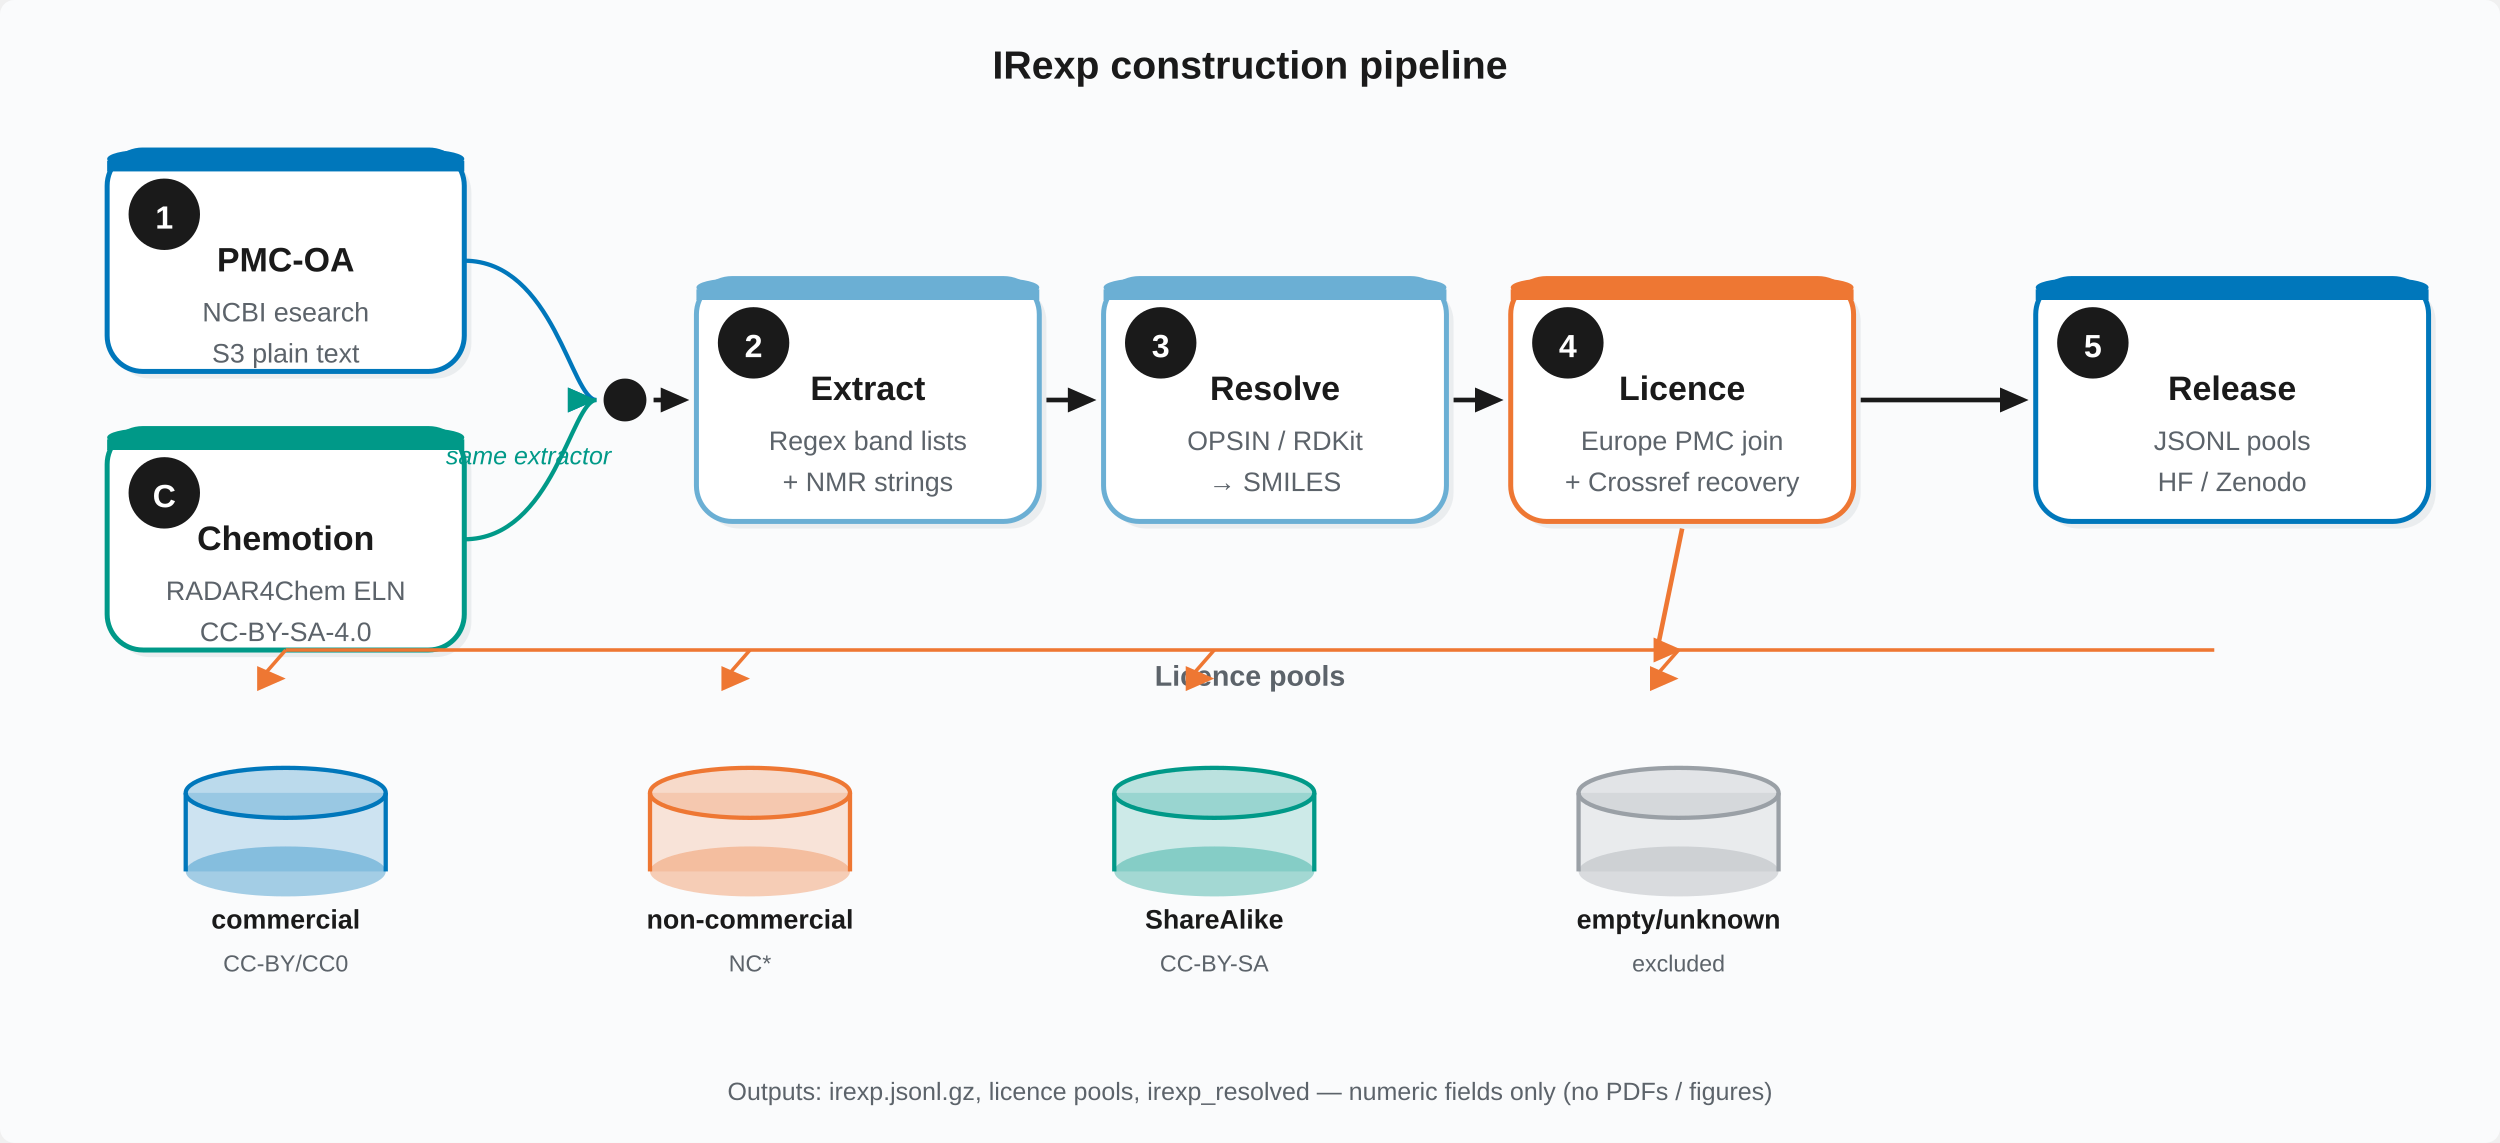
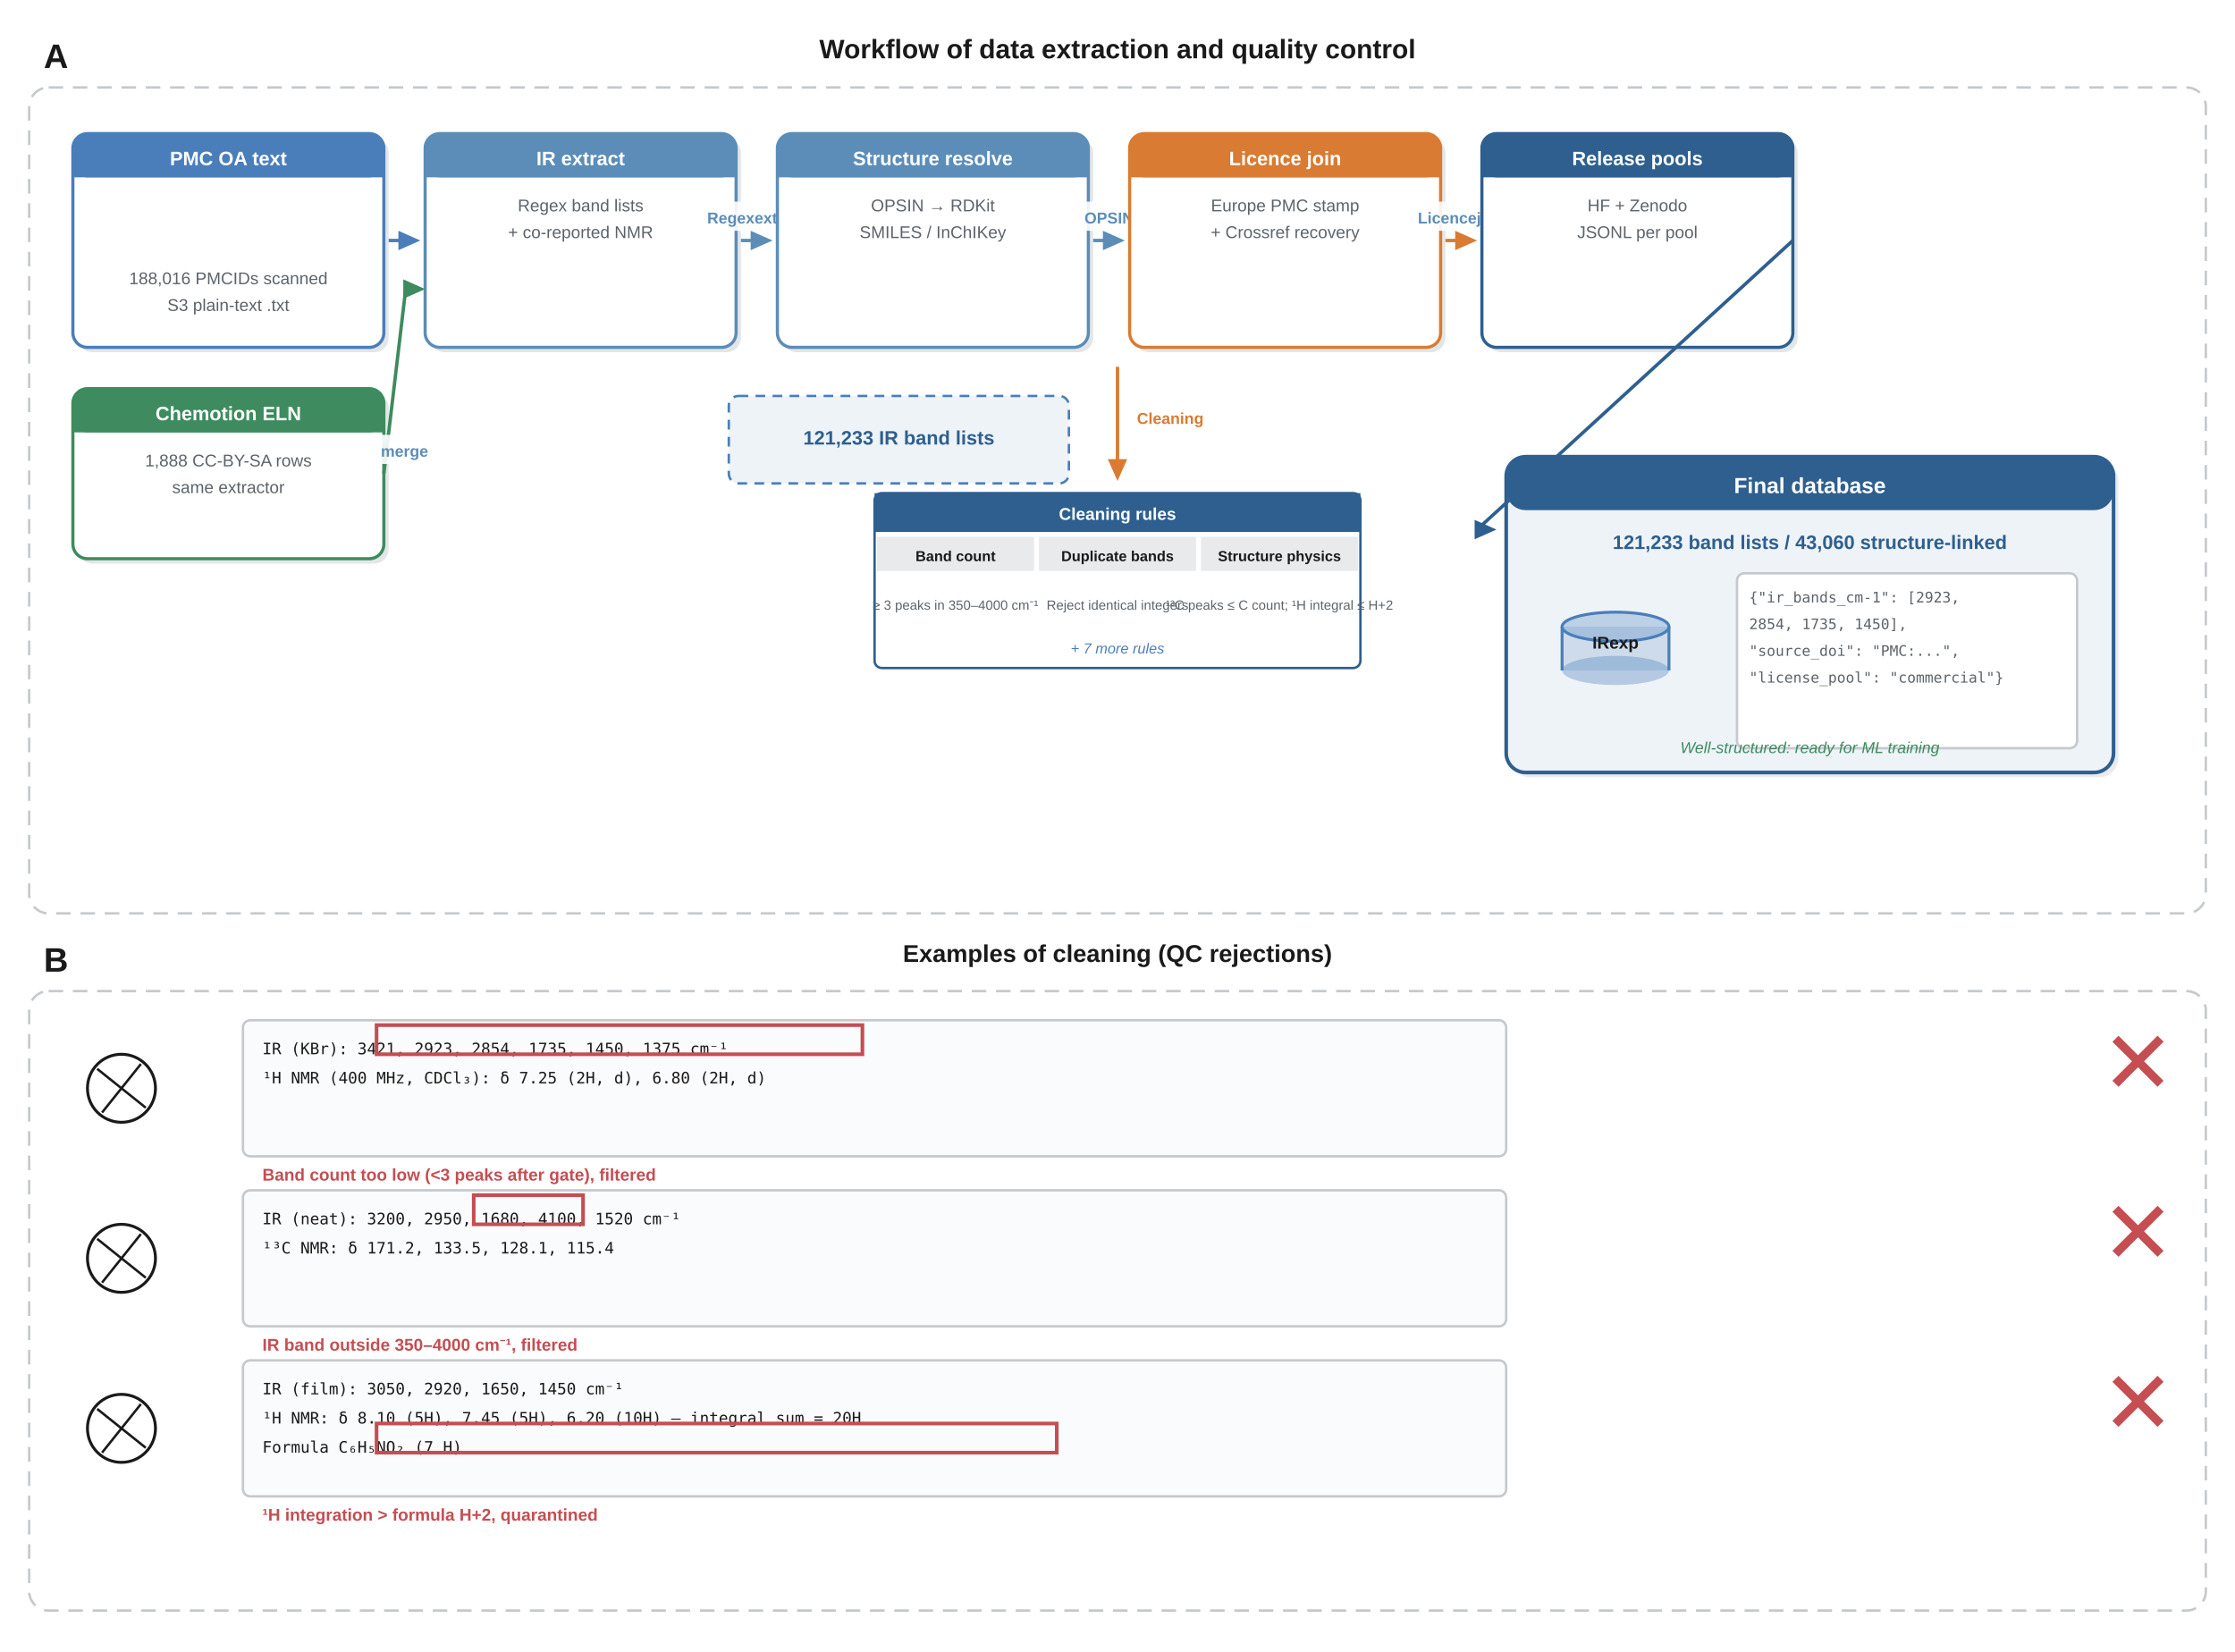
- <svg xmlns="http://www.w3.org/2000/svg" baseProfile="full" height="320px" version="1.1" viewBox="0 0 700 320" width="700px">
+ <svg xmlns="http://www.w3.org/2000/svg" baseProfile="full" height="680px" version="1.1" viewBox="0 0 920 680" width="920px">
  <defs />
-   <rect fill="#FAFBFC" height="320" rx="4" width="700" x="0" y="0" />
-   <text fill="#1a1a1a" font-family="Liberation Sans, Helvetica, Arial, sans-serif" font-size="11px" font-weight="bold" text-anchor="middle" x="350.0" y="22">IRexp construction pipeline</text>
-   <rect fill="#D8DCE0" height="62" opacity="0.45" rx="10" ry="10" width="100" x="32" y="44" />
-   <g>
-     <rect fill="white" height="62" rx="10" ry="10" stroke="#0077BB" stroke-width="1.4" width="100" x="30" y="42" />
-     <rect fill="#0077BB" height="5" rx="10" ry="10" width="100" x="30" y="42" />
-     <rect fill="#0077BB" height="3" width="100" x="30" y="45" />
-     <circle cx="46" cy="60" fill="#1a1a1a" r="10" />
-     <text fill="white" font-family="Liberation Sans, Helvetica, Arial, sans-serif" font-size="9px" font-weight="bold" text-anchor="middle" x="46" y="64">1</text>
-     <text fill="#1a1a1a" font-family="Liberation Sans, Helvetica, Arial, sans-serif" font-size="9.5px" font-weight="bold" text-anchor="middle" x="80.0" y="76">PMC-OA</text>
-     <text fill="#5c636a" font-family="Liberation Sans, Helvetica, Arial, sans-serif" font-size="7.5px" text-anchor="middle" x="80.0" y="90.0">NCBI esearch</text>
-     <text fill="#5c636a" font-family="Liberation Sans, Helvetica, Arial, sans-serif" font-size="7.5px" text-anchor="middle" x="80.0" y="101.5">S3 plain text</text>
-   </g>
-   <rect fill="#D8DCE0" height="62" opacity="0.45" rx="10" ry="10" width="100" x="32" y="122" />
-   <g>
-     <rect fill="white" height="62" rx="10" ry="10" stroke="#009988" stroke-width="1.4" width="100" x="30" y="120" />
-     <rect fill="#009988" height="5" rx="10" ry="10" width="100" x="30" y="120" />
-     <rect fill="#009988" height="3" width="100" x="30" y="123" />
-     <circle cx="46" cy="138" fill="#1a1a1a" r="10" />
-     <text fill="white" font-family="Liberation Sans, Helvetica, Arial, sans-serif" font-size="9px" font-weight="bold" text-anchor="middle" x="46" y="142">C</text>
-     <text fill="#1a1a1a" font-family="Liberation Sans, Helvetica, Arial, sans-serif" font-size="9.5px" font-weight="bold" text-anchor="middle" x="80.0" y="154">Chemotion</text>
-     <text fill="#5c636a" font-family="Liberation Sans, Helvetica, Arial, sans-serif" font-size="7.5px" text-anchor="middle" x="80.0" y="168.0">RADAR4Chem ELN</text>
-     <text fill="#5c636a" font-family="Liberation Sans, Helvetica, Arial, sans-serif" font-size="7.5px" text-anchor="middle" x="80.0" y="179.5">CC-BY-SA-4.0</text>
-   </g>
-   <circle cx="175" cy="112" fill="#1a1a1a" r="6" />
-   <path d="M 130,73 C 155,73 160,112 167,112" fill="none" stroke="#0077BB" stroke-width="1.2" />
-   <polygon fill="#0077BB" points="167,112 159,108.5 159,115.5" />
-   <path d="M 130,151 C 155,151 160,112 167,112" fill="none" stroke="#009988" stroke-width="1.2" />
-   <polygon fill="#009988" points="167,112 159,108.5 159,115.5" />
-   <text fill="#009988" font-family="Liberation Sans, Helvetica, Arial, sans-serif" font-size="7px" font-style="italic" text-anchor="middle" x="148" y="130">same extractor</text>
-   <rect fill="#D8DCE0" height="68" opacity="0.45" rx="10" ry="10" width="96" x="197" y="80" />
-   <g>
-     <rect fill="white" height="68" rx="10" ry="10" stroke="#6BAFD4" stroke-width="1.4" width="96" x="195" y="78" />
-     <rect fill="#6BAFD4" height="5" rx="10" ry="10" width="96" x="195" y="78" />
-     <rect fill="#6BAFD4" height="3" width="96" x="195" y="81" />
-     <circle cx="211" cy="96" fill="#1a1a1a" r="10" />
-     <text fill="white" font-family="Liberation Sans, Helvetica, Arial, sans-serif" font-size="9px" font-weight="bold" text-anchor="middle" x="211" y="100">2</text>
-     <text fill="#1a1a1a" font-family="Liberation Sans, Helvetica, Arial, sans-serif" font-size="9.5px" font-weight="bold" text-anchor="middle" x="243.0" y="112">Extract</text>
-     <text fill="#5c636a" font-family="Liberation Sans, Helvetica, Arial, sans-serif" font-size="7.5px" text-anchor="middle" x="243.0" y="126.0">Regex band lists</text>
-     <text fill="#5c636a" font-family="Liberation Sans, Helvetica, Arial, sans-serif" font-size="7.5px" text-anchor="middle" x="243.0" y="137.5">+ NMR strings</text>
-   </g>
-   <rect fill="#D8DCE0" height="68" opacity="0.45" rx="10" ry="10" width="96" x="311" y="80" />
-   <g>
-     <rect fill="white" height="68" rx="10" ry="10" stroke="#6BAFD4" stroke-width="1.4" width="96" x="309" y="78" />
-     <rect fill="#6BAFD4" height="5" rx="10" ry="10" width="96" x="309" y="78" />
-     <rect fill="#6BAFD4" height="3" width="96" x="309" y="81" />
-     <circle cx="325" cy="96" fill="#1a1a1a" r="10" />
-     <text fill="white" font-family="Liberation Sans, Helvetica, Arial, sans-serif" font-size="9px" font-weight="bold" text-anchor="middle" x="325" y="100">3</text>
-     <text fill="#1a1a1a" font-family="Liberation Sans, Helvetica, Arial, sans-serif" font-size="9.5px" font-weight="bold" text-anchor="middle" x="357.0" y="112">Resolve</text>
-     <text fill="#5c636a" font-family="Liberation Sans, Helvetica, Arial, sans-serif" font-size="7.5px" text-anchor="middle" x="357.0" y="126.0">OPSIN / RDKit</text>
-     <text fill="#5c636a" font-family="Liberation Sans, Helvetica, Arial, sans-serif" font-size="7.5px" text-anchor="middle" x="357.0" y="137.5">→ SMILES</text>
-   </g>
-   <rect fill="#D8DCE0" height="68" opacity="0.45" rx="10" ry="10" width="96" x="425" y="80" />
-   <g>
-     <rect fill="white" height="68" rx="10" ry="10" stroke="#EE7733" stroke-width="1.4" width="96" x="423" y="78" />
-     <rect fill="#EE7733" height="5" rx="10" ry="10" width="96" x="423" y="78" />
-     <rect fill="#EE7733" height="3" width="96" x="423" y="81" />
-     <circle cx="439" cy="96" fill="#1a1a1a" r="10" />
-     <text fill="white" font-family="Liberation Sans, Helvetica, Arial, sans-serif" font-size="9px" font-weight="bold" text-anchor="middle" x="439" y="100">4</text>
-     <text fill="#1a1a1a" font-family="Liberation Sans, Helvetica, Arial, sans-serif" font-size="9.5px" font-weight="bold" text-anchor="middle" x="471.0" y="112">Licence</text>
-     <text fill="#5c636a" font-family="Liberation Sans, Helvetica, Arial, sans-serif" font-size="7.5px" text-anchor="middle" x="471.0" y="126.0">Europe PMC join</text>
-     <text fill="#5c636a" font-family="Liberation Sans, Helvetica, Arial, sans-serif" font-size="7.5px" text-anchor="middle" x="471.0" y="137.5">+ Crossref recovery</text>
-   </g>
-   <line stroke="#1a1a1a" stroke-width="1.3" x1="183" x2="186" y1="112" y2="112" />
-   <polygon fill="#1a1a1a" points="193,112 185,108.5 185,115.5" />
-   <line stroke="#1a1a1a" stroke-width="1.3" x1="293" x2="300" y1="112.0" y2="112.0" />
-   <polygon fill="#1a1a1a" points="307,112.0 299,108.5 299,115.5" />
-   <line stroke="#1a1a1a" stroke-width="1.3" x1="407" x2="414" y1="112.0" y2="112.0" />
-   <polygon fill="#1a1a1a" points="421,112.0 413,108.5 413,115.5" />
-   <text fill="#5c636a" font-family="Liberation Sans, Helvetica, Arial, sans-serif" font-size="8px" font-weight="bold" text-anchor="middle" x="350.0" y="192">Licence pools</text>
-   <g>
-     <ellipse cx="80" cy="222" fill="#0077BB" opacity="0.25" rx="28" ry="7" />
-     <rect fill="#0077BB" height="22" opacity="0.18" width="56" x="52" y="222" />
-     <ellipse cx="80" cy="244" fill="#0077BB" opacity="0.35" rx="28" ry="7" />
-     <ellipse cx="80" cy="222" fill="none" rx="28" ry="7" stroke="#0077BB" stroke-width="1.2" />
-     <line stroke="#0077BB" stroke-width="1.2" x1="52" x2="52" y1="222" y2="244" />
-     <line stroke="#0077BB" stroke-width="1.2" x1="108" x2="108" y1="222" y2="244" />
-     <text fill="#1a1a1a" font-family="Liberation Sans, Helvetica, Arial, sans-serif" font-size="7.5px" font-weight="bold" text-anchor="middle" x="80" y="260">commercial</text>
-     <text fill="#5c636a" font-family="Liberation Sans, Helvetica, Arial, sans-serif" font-size="6.5px" text-anchor="middle" x="80" y="272">CC-BY/CC0</text>
+   <rect fill="#FFFFFF" height="680" width="920" x="0" y="0" />
+   <text fill="#1a1a1a" font-family="Liberation Sans, Helvetica, Arial, sans-serif" font-size="14px" font-weight="bold" x="18" y="28">A</text>
+   <text fill="#1a1a1a" font-family="Liberation Sans, Helvetica, Arial, sans-serif" font-size="11px" font-weight="bold" text-anchor="middle" x="460.0" y="24">Workflow of data extraction and quality control</text>
+   <rect fill="none" height="340" rx="8" stroke="#c5c9cd" stroke-dasharray="6,4" stroke-width="1.0" width="896" x="12" y="36" />
+   <g transform="translate(80.0,77) scale(1.0)">
+     <rect fill="white" height="34" rx="2" stroke="#4A7EBB" stroke-width="1.2" width="28" x="0" y="4" />
+     <rect fill="#4A7EBB" height="10" width="28" x="0" y="4" />
+     <text fill="white" font-family="Liberation Sans, Helvetica, Arial, sans-serif" font-size="6px" font-weight="bold" text-anchor="middle" x="14" y="12">PDF</text>
+     <line stroke="#5c636a" stroke-width="0.8" x1="5" x2="23" y1="20" y2="20" />
+     <line stroke="#5c636a" stroke-width="0.8" x1="5" x2="18" y1="25" y2="25" />
  </g>
  <g>
-     <ellipse cx="210" cy="222" fill="#EE7733" opacity="0.25" rx="28" ry="7" />
-     <rect fill="#EE7733" height="22" opacity="0.18" width="56" x="182" y="222" />
-     <ellipse cx="210" cy="244" fill="#EE7733" opacity="0.35" rx="28" ry="7" />
-     <ellipse cx="210" cy="222" fill="none" rx="28" ry="7" stroke="#EE7733" stroke-width="1.2" />
-     <line stroke="#EE7733" stroke-width="1.2" x1="182" x2="182" y1="222" y2="244" />
-     <line stroke="#EE7733" stroke-width="1.2" x1="238" x2="238" y1="222" y2="244" />
-     <text fill="#1a1a1a" font-family="Liberation Sans, Helvetica, Arial, sans-serif" font-size="7.5px" font-weight="bold" text-anchor="middle" x="210" y="260">non-commercial</text>
-     <text fill="#5c636a" font-family="Liberation Sans, Helvetica, Arial, sans-serif" font-size="6.5px" text-anchor="middle" x="210" y="272">NC*</text>
+     <rect fill="#C8CDD2" height="88" opacity="0.5" rx="6" width="128" x="32" y="57" />
+     <rect fill="white" height="88" rx="6" stroke="#4A7EBB" stroke-width="1.3" width="128" x="30" y="55" />
+     <rect fill="#4A7EBB" height="18" rx="6" width="128" x="30" y="55" />
+     <rect fill="#4A7EBB" height="6" width="128" x="30" y="67" />
+     <text fill="white" font-family="Liberation Sans, Helvetica, Arial, sans-serif" font-size="8px" font-weight="bold" text-anchor="middle" x="94.0" y="68">PMC OA text</text>
+     <text fill="#5c636a" font-family="Liberation Sans, Helvetica, Arial, sans-serif" font-size="7px" text-anchor="middle" x="94.0" y="117">188,016 PMCIDs scanned</text>
+     <text fill="#5c636a" font-family="Liberation Sans, Helvetica, Arial, sans-serif" font-size="7px" text-anchor="middle" x="94.0" y="128">S3 plain-text .txt</text>
+   </g>
+   <line stroke="#4A7EBB" stroke-width="1.4" x1="160" x2="165" y1="99.0" y2="99.0" />
+   <polygon fill="#4A7EBB" points="173,99.0 164,95.0 164,103.0" />
+   <g>
+     <rect fill="#C8CDD2" height="88" opacity="0.5" rx="6" width="128" x="177" y="57" />
+     <rect fill="white" height="88" rx="6" stroke="#5B8DB8" stroke-width="1.3" width="128" x="175" y="55" />
+     <rect fill="#5B8DB8" height="18" rx="6" width="128" x="175" y="55" />
+     <rect fill="#5B8DB8" height="6" width="128" x="175" y="67" />
+     <text fill="white" font-family="Liberation Sans, Helvetica, Arial, sans-serif" font-size="8px" font-weight="bold" text-anchor="middle" x="239.0" y="68">IR extract</text>
+     <text fill="#5c636a" font-family="Liberation Sans, Helvetica, Arial, sans-serif" font-size="7px" text-anchor="middle" x="239.0" y="87">Regex band lists</text>
+     <text fill="#5c636a" font-family="Liberation Sans, Helvetica, Arial, sans-serif" font-size="7px" text-anchor="middle" x="239.0" y="98">+ co-reported NMR</text>
+   </g>
+   <line stroke="#5B8DB8" stroke-width="1.4" x1="305" x2="310" y1="99.0" y2="99.0" />
+   <polygon fill="#5B8DB8" points="318,99.0 309,95.0 309,103.0" />
+   <rect fill="white" height="12" opacity="0.9" rx="2" width="57.2" x="282.9" y="83.0" />
+   <text fill="#5B8DB8" font-family="Liberation Sans, Helvetica, Arial, sans-serif" font-size="6.5px" font-weight="bold" text-anchor="middle" x="311.5" y="92.0">Regex
+ extract</text>
+   <g>
+     <rect fill="#C8CDD2" height="88" opacity="0.5" rx="6" width="128" x="322" y="57" />
+     <rect fill="white" height="88" rx="6" stroke="#5B8DB8" stroke-width="1.3" width="128" x="320" y="55" />
+     <rect fill="#5B8DB8" height="18" rx="6" width="128" x="320" y="55" />
+     <rect fill="#5B8DB8" height="6" width="128" x="320" y="67" />
+     <text fill="white" font-family="Liberation Sans, Helvetica, Arial, sans-serif" font-size="8px" font-weight="bold" text-anchor="middle" x="384.0" y="68">Structure resolve</text>
+     <text fill="#5c636a" font-family="Liberation Sans, Helvetica, Arial, sans-serif" font-size="7px" text-anchor="middle" x="384.0" y="87">OPSIN → RDKit</text>
+     <text fill="#5c636a" font-family="Liberation Sans, Helvetica, Arial, sans-serif" font-size="7px" text-anchor="middle" x="384.0" y="98">SMILES / InChIKey</text>
+   </g>
+   <line stroke="#5B8DB8" stroke-width="1.4" x1="450" x2="455" y1="99.0" y2="99.0" />
+   <polygon fill="#5B8DB8" points="463,99.0 454,95.0 454,103.0" />
+   <rect fill="white" height="12" opacity="0.9" rx="2" width="22.0" x="445.5" y="83.0" />
+   <text fill="#5B8DB8" font-family="Liberation Sans, Helvetica, Arial, sans-serif" font-size="6.5px" font-weight="bold" text-anchor="middle" x="456.5" y="92.0">OPSIN</text>
+   <g>
+     <rect fill="#C8CDD2" height="88" opacity="0.5" rx="6" width="128" x="467" y="57" />
+     <rect fill="white" height="88" rx="6" stroke="#D97B32" stroke-width="1.3" width="128" x="465" y="55" />
+     <rect fill="#D97B32" height="18" rx="6" width="128" x="465" y="55" />
+     <rect fill="#D97B32" height="6" width="128" x="465" y="67" />
+     <text fill="white" font-family="Liberation Sans, Helvetica, Arial, sans-serif" font-size="8px" font-weight="bold" text-anchor="middle" x="529.0" y="68">Licence join</text>
+     <text fill="#5c636a" font-family="Liberation Sans, Helvetica, Arial, sans-serif" font-size="7px" text-anchor="middle" x="529.0" y="87">Europe PMC stamp</text>
+     <text fill="#5c636a" font-family="Liberation Sans, Helvetica, Arial, sans-serif" font-size="7px" text-anchor="middle" x="529.0" y="98">+ Crossref recovery</text>
+   </g>
+   <line stroke="#D97B32" stroke-width="1.4" x1="595" x2="600" y1="99.0" y2="99.0" />
+   <polygon fill="#D97B32" points="608,99.0 599,95.0 599,103.0" />
+   <rect fill="white" height="12" opacity="0.9" rx="2" width="52.8" x="575.1" y="83.0" />
+   <text fill="#5B8DB8" font-family="Liberation Sans, Helvetica, Arial, sans-serif" font-size="6.5px" font-weight="bold" text-anchor="middle" x="601.5" y="92.0">Licence
+ join</text>
+   <g>
+     <rect fill="#C8CDD2" height="88" opacity="0.5" rx="6" width="128" x="612" y="57" />
+     <rect fill="white" height="88" rx="6" stroke="#2E5F8F" stroke-width="1.3" width="128" x="610" y="55" />
+     <rect fill="#2E5F8F" height="18" rx="6" width="128" x="610" y="55" />
+     <rect fill="#2E5F8F" height="6" width="128" x="610" y="67" />
+     <text fill="white" font-family="Liberation Sans, Helvetica, Arial, sans-serif" font-size="8px" font-weight="bold" text-anchor="middle" x="674.0" y="68">Release pools</text>
+     <text fill="#5c636a" font-family="Liberation Sans, Helvetica, Arial, sans-serif" font-size="7px" text-anchor="middle" x="674.0" y="87">HF + Zenodo</text>
+     <text fill="#5c636a" font-family="Liberation Sans, Helvetica, Arial, sans-serif" font-size="7px" text-anchor="middle" x="674.0" y="98">JSONL per pool</text>
  </g>
  <g>
-     <ellipse cx="340" cy="222" fill="#009988" opacity="0.25" rx="28" ry="7" />
-     <rect fill="#009988" height="22" opacity="0.18" width="56" x="312" y="222" />
-     <ellipse cx="340" cy="244" fill="#009988" opacity="0.35" rx="28" ry="7" />
-     <ellipse cx="340" cy="222" fill="none" rx="28" ry="7" stroke="#009988" stroke-width="1.2" />
-     <line stroke="#009988" stroke-width="1.2" x1="312" x2="312" y1="222" y2="244" />
-     <line stroke="#009988" stroke-width="1.2" x1="368" x2="368" y1="222" y2="244" />
-     <text fill="#1a1a1a" font-family="Liberation Sans, Helvetica, Arial, sans-serif" font-size="7.5px" font-weight="bold" text-anchor="middle" x="340" y="260">ShareAlike</text>
-     <text fill="#5c636a" font-family="Liberation Sans, Helvetica, Arial, sans-serif" font-size="6.5px" text-anchor="middle" x="340" y="272">CC-BY-SA</text>
+     <rect fill="#C8CDD2" height="70" opacity="0.5" rx="6" width="128" x="32" y="162" />
+     <rect fill="white" height="70" rx="6" stroke="#3D8B5E" stroke-width="1.3" width="128" x="30" y="160" />
+     <rect fill="#3D8B5E" height="18" rx="6" width="128" x="30" y="160" />
+     <rect fill="#3D8B5E" height="6" width="128" x="30" y="172" />
+     <text fill="white" font-family="Liberation Sans, Helvetica, Arial, sans-serif" font-size="8px" font-weight="bold" text-anchor="middle" x="94.0" y="173">Chemotion ELN</text>
+     <text fill="#5c636a" font-family="Liberation Sans, Helvetica, Arial, sans-serif" font-size="7px" text-anchor="middle" x="94.0" y="192">1,888 CC-BY-SA rows</text>
+     <text fill="#5c636a" font-family="Liberation Sans, Helvetica, Arial, sans-serif" font-size="7px" text-anchor="middle" x="94.0" y="203">same extractor</text>
+   </g>
+   <line stroke="#3D8B5E" stroke-width="1.4" x1="158" x2="167" y1="195" y2="119.0" />
+   <polygon fill="#3D8B5E" points="175,119.0 166,115.0 166,123.0" />
+   <rect fill="white" height="12" opacity="0.9" rx="2" width="22.0" x="155.5" y="179" />
+   <text fill="#5B8DB8" font-family="Liberation Sans, Helvetica, Arial, sans-serif" font-size="6.5px" font-weight="bold" text-anchor="middle" x="166.5" y="188">merge</text>
+   <rect fill="#EEF3F8" height="36" rx="4" stroke="#4A7EBB" stroke-dasharray="4,3" stroke-width="1.0" width="140" x="300" y="163" />
+   <text fill="#2E5F8F" font-family="Liberation Sans, Helvetica, Arial, sans-serif" font-size="8px" font-weight="bold" text-anchor="middle" x="370" y="183">121,233 IR band lists</text>
+   <line stroke="#D97B32" stroke-width="1.4" x1="460" x2="460" y1="151" y2="190" />
+   <polygon fill="#D97B32" points="460,198 456,189 464,189" />
+   <text fill="#D97B32" font-family="Liberation Sans, Helvetica, Arial, sans-serif" font-size="6.5px" font-weight="bold" x="468" y="174.5">Cleaning</text>
+   <g>
+     <rect fill="white" height="72" rx="3" stroke="#2E5F8F" stroke-width="1.0" width="200" x="360" y="203" />
+     <rect fill="#2E5F8F" height="16" width="200" x="360" y="203" />
+     <text fill="white" font-family="Liberation Sans, Helvetica, Arial, sans-serif" font-size="7px" font-weight="bold" text-anchor="middle" x="460.0" y="214">Cleaning rules</text>
+     <rect fill="#E8EAEC" height="14" width="64.667" x="361.0" y="221" />
+     <text fill="#1a1a1a" font-family="Liberation Sans, Helvetica, Arial, sans-serif" font-size="6px" font-weight="bold" text-anchor="middle" x="393.333" y="231">Band count</text>
+     <text fill="#5c636a" font-family="Liberation Sans, Helvetica, Arial, sans-serif" font-size="5.5px" text-anchor="middle" x="393.333" y="251">≥ 3 peaks in 350–4000 cm⁻¹</text>
+     <rect fill="#E8EAEC" height="14" width="64.667" x="427.667" y="221" />
+     <text fill="#1a1a1a" font-family="Liberation Sans, Helvetica, Arial, sans-serif" font-size="6px" font-weight="bold" text-anchor="middle" x="460.0" y="231">Duplicate bands</text>
+     <text fill="#5c636a" font-family="Liberation Sans, Helvetica, Arial, sans-serif" font-size="5.5px" text-anchor="middle" x="460.0" y="251">Reject identical integers</text>
+     <rect fill="#E8EAEC" height="14" width="64.667" x="494.333" y="221" />
+     <text fill="#1a1a1a" font-family="Liberation Sans, Helvetica, Arial, sans-serif" font-size="6px" font-weight="bold" text-anchor="middle" x="526.667" y="231">Structure physics</text>
+     <text fill="#5c636a" font-family="Liberation Sans, Helvetica, Arial, sans-serif" font-size="5.5px" text-anchor="middle" x="526.667" y="251">¹³C peaks ≤ C count; ¹H integral ≤ H+2</text>
+     <text fill="#4A7EBB" font-family="Liberation Sans, Helvetica, Arial, sans-serif" font-size="6px" font-style="italic" text-anchor="middle" x="460.0" y="269">+ 7 more rules</text>
+   </g>
+   <rect fill="#C8CDD2" height="130" opacity="0.4" rx="8" width="250" x="622" y="190" />
+   <rect fill="#EEF3F8" height="130" rx="8" stroke="#2E5F8F" stroke-width="1.5" width="250" x="620" y="188" />
+   <rect fill="#2E5F8F" height="22" rx="8" width="250" x="620" y="188" />
+   <text fill="white" font-family="Liberation Sans, Helvetica, Arial, sans-serif" font-size="9px" font-weight="bold" text-anchor="middle" x="745.0" y="203">Final database</text>
+   <text fill="#2E5F8F" font-family="Liberation Sans, Helvetica, Arial, sans-serif" font-size="8px" font-weight="bold" text-anchor="middle" x="745.0" y="226">121,233 band lists  /  43,060 structure-linked</text>
+   <g>
+     <ellipse cx="665" cy="258" fill="#4A7EBB" opacity="0.3" rx="22" ry="6" />
+     <rect fill="#4A7EBB" height="18" opacity="0.2" width="44" x="643" y="258" />
+     <ellipse cx="665" cy="276" fill="#4A7EBB" opacity="0.35" rx="22" ry="6" />
+     <ellipse cx="665" cy="258" fill="none" rx="22" ry="6" stroke="#4A7EBB" stroke-width="1.2" />
+     <line stroke="#4A7EBB" stroke-width="1.2" x1="643" x2="643" y1="258" y2="276" />
+     <line stroke="#4A7EBB" stroke-width="1.2" x1="687" x2="687" y1="258" y2="276" />
+     <text fill="#1a1a1a" font-family="Liberation Sans, Helvetica, Arial, sans-serif" font-size="7px" font-weight="bold" text-anchor="middle" x="665" y="267">IRexp</text>
+   </g>
+   <rect fill="white" height="72" rx="3" stroke="#c5c9cd" width="140" x="715" y="236" />
+   <text fill="#5c636a" font-family="monospace" font-size="6px" x="720" y="248">{"ir_bands_cm-1": [2923,</text>
+   <text fill="#5c636a" font-family="monospace" font-size="6px" x="720" y="259">  2854, 1735, 1450],</text>
+   <text fill="#5c636a" font-family="monospace" font-size="6px" x="720" y="270"> "source_doi": "PMC:...",</text>
+   <text fill="#5c636a" font-family="monospace" font-size="6px" x="720" y="281"> "license_pool": "commercial"}</text>
+   <text fill="#3D8B5E" font-family="Liberation Sans, Helvetica, Arial, sans-serif" font-size="6.5px" font-style="italic" text-anchor="middle" x="745.0" y="310">Well-structured: ready for ML training</text>
+   <line stroke="#2E5F8F" stroke-width="1.4" x1="738" x2="608" y1="99.0" y2="218" />
+   <polygon fill="#2E5F8F" points="616,218 607,214 607,222" />
+   <text fill="#1a1a1a" font-family="Liberation Sans, Helvetica, Arial, sans-serif" font-size="14px" font-weight="bold" x="18" y="400">B</text>
+   <text fill="#1a1a1a" font-family="Liberation Sans, Helvetica, Arial, sans-serif" font-size="10px" font-weight="bold" text-anchor="middle" x="460.0" y="396">Examples of cleaning (QC rejections)</text>
+   <rect fill="none" height="255" rx="8" stroke="#c5c9cd" stroke-dasharray="6,4" stroke-width="1.0" width="896" x="12" y="408" />
+   <g>
+     <circle cx="50" cy="448" fill="none" r="14" stroke="#1a1a1a" stroke-width="1.2" />
+     <line stroke="#1a1a1a" stroke-width="1" x1="40" x2="60" y1="440" y2="456" />
+     <line stroke="#1a1a1a" stroke-width="1" x1="42" x2="58" y1="458" y2="438" />
+     <rect fill="#FAFBFC" height="56" rx="3" stroke="#c5c9cd" width="520" x="100" y="420" />
+     <text fill="#1a1a1a" font-family="monospace" font-size="6.5px" x="108" y="434">IR (KBr): 3421, 2923, 2854, 1735, 1450, 1375 cm⁻¹</text>
+     <text fill="#1a1a1a" font-family="monospace" font-size="6.5px" x="108" y="446">¹H NMR (400 MHz, CDCl₃): δ 7.25 (2H, d), 6.80 (2H, d)</text>
+     <rect fill="none" height="12" stroke="#C44E52" stroke-width="1.5" width="200" x="155" y="422" />
+     <text fill="#C44E52" font-family="Liberation Sans, Helvetica, Arial, sans-serif" font-size="7px" font-weight="bold" x="108" y="486">Band count too low (&lt;3 peaks after gate), filtered</text>
+     <text fill="#C44E52" font-family="Liberation Sans, Helvetica, Arial, sans-serif" font-size="36px" font-weight="bold" x="865" y="450">✕</text>
  </g>
  <g>
-     <ellipse cx="470" cy="222" fill="#9aa0a6" opacity="0.25" rx="28" ry="7" />
-     <rect fill="#9aa0a6" height="22" opacity="0.18" width="56" x="442" y="222" />
-     <ellipse cx="470" cy="244" fill="#9aa0a6" opacity="0.35" rx="28" ry="7" />
-     <ellipse cx="470" cy="222" fill="none" rx="28" ry="7" stroke="#9aa0a6" stroke-width="1.2" />
-     <line stroke="#9aa0a6" stroke-width="1.2" x1="442" x2="442" y1="222" y2="244" />
-     <line stroke="#9aa0a6" stroke-width="1.2" x1="498" x2="498" y1="222" y2="244" />
-     <text fill="#1a1a1a" font-family="Liberation Sans, Helvetica, Arial, sans-serif" font-size="7.5px" font-weight="bold" text-anchor="middle" x="470" y="260">empty/unknown</text>
-     <text fill="#5c636a" font-family="Liberation Sans, Helvetica, Arial, sans-serif" font-size="6.5px" text-anchor="middle" x="470" y="272">excluded</text>
+     <circle cx="50" cy="518" fill="none" r="14" stroke="#1a1a1a" stroke-width="1.2" />
+     <line stroke="#1a1a1a" stroke-width="1" x1="40" x2="60" y1="510" y2="526" />
+     <line stroke="#1a1a1a" stroke-width="1" x1="42" x2="58" y1="528" y2="508" />
+     <rect fill="#FAFBFC" height="56" rx="3" stroke="#c5c9cd" width="520" x="100" y="490" />
+     <text fill="#1a1a1a" font-family="monospace" font-size="6.5px" x="108" y="504">IR (neat): 3200, 2950, 1680, 4100, 1520 cm⁻¹</text>
+     <text fill="#1a1a1a" font-family="monospace" font-size="6.5px" x="108" y="516">¹³C NMR: δ 171.2, 133.5, 128.1, 115.4</text>
+     <rect fill="none" height="12" stroke="#C44E52" stroke-width="1.5" width="45" x="195" y="492" />
+     <text fill="#C44E52" font-family="Liberation Sans, Helvetica, Arial, sans-serif" font-size="7px" font-weight="bold" x="108" y="556">IR band outside 350–4000 cm⁻¹, filtered</text>
+     <text fill="#C44E52" font-family="Liberation Sans, Helvetica, Arial, sans-serif" font-size="36px" font-weight="bold" x="865" y="520">✕</text>
  </g>
-   <line stroke="#EE7733" stroke-width="1.3" x1="471.0" x2="464.0" y1="148" y2="182" />
-   <polygon fill="#EE7733" points="471.0,182 463.0,178.5 463.0,185.5" />
-   <line stroke="#EE7733" stroke-width="1.0" x1="80" x2="620" y1="182" y2="182" />
-   <line stroke="#EE7733" stroke-width="1.0" x1="80" x2="73" y1="182" y2="190" />
-   <polygon fill="#EE7733" points="80,190 72,186.5 72,193.5" />
-   <line stroke="#EE7733" stroke-width="1.0" x1="210" x2="203" y1="182" y2="190" />
-   <polygon fill="#EE7733" points="210,190 202,186.5 202,193.5" />
-   <line stroke="#EE7733" stroke-width="1.0" x1="340" x2="333" y1="182" y2="190" />
-   <polygon fill="#EE7733" points="340,190 332,186.5 332,193.5" />
-   <line stroke="#EE7733" stroke-width="1.0" x1="470" x2="463" y1="182" y2="190" />
-   <polygon fill="#EE7733" points="470,190 462,186.5 462,193.5" />
-   <rect fill="#D8DCE0" height="68" opacity="0.45" rx="10" ry="10" width="110" x="572" y="80" />
  <g>
-     <rect fill="white" height="68" rx="10" ry="10" stroke="#0077BB" stroke-width="1.4" width="110" x="570" y="78" />
-     <rect fill="#0077BB" height="5" rx="10" ry="10" width="110" x="570" y="78" />
-     <rect fill="#0077BB" height="3" width="110" x="570" y="81" />
-     <circle cx="586" cy="96" fill="#1a1a1a" r="10" />
-     <text fill="white" font-family="Liberation Sans, Helvetica, Arial, sans-serif" font-size="9px" font-weight="bold" text-anchor="middle" x="586" y="100">5</text>
-     <text fill="#1a1a1a" font-family="Liberation Sans, Helvetica, Arial, sans-serif" font-size="9.5px" font-weight="bold" text-anchor="middle" x="625.0" y="112">Release</text>
-     <text fill="#5c636a" font-family="Liberation Sans, Helvetica, Arial, sans-serif" font-size="7.5px" text-anchor="middle" x="625.0" y="126.0">JSONL pools</text>
-     <text fill="#5c636a" font-family="Liberation Sans, Helvetica, Arial, sans-serif" font-size="7.5px" text-anchor="middle" x="625.0" y="137.5">HF / Zenodo</text>
+     <circle cx="50" cy="588" fill="none" r="14" stroke="#1a1a1a" stroke-width="1.2" />
+     <line stroke="#1a1a1a" stroke-width="1" x1="40" x2="60" y1="580" y2="596" />
+     <line stroke="#1a1a1a" stroke-width="1" x1="42" x2="58" y1="598" y2="578" />
+     <rect fill="#FAFBFC" height="56" rx="3" stroke="#c5c9cd" width="520" x="100" y="560" />
+     <text fill="#1a1a1a" font-family="monospace" font-size="6.5px" x="108" y="574">IR (film): 3050, 2920, 1650, 1450 cm⁻¹</text>
+     <text fill="#1a1a1a" font-family="monospace" font-size="6.5px" x="108" y="586">¹H NMR: δ 8.10 (5H), 7.45 (5H), 6.20 (10H)  —  integral sum = 20H</text>
+     <text fill="#1a1a1a" font-family="monospace" font-size="6.5px" x="108" y="598">Formula C₆H₅NO₂ (7 H)</text>
+     <rect fill="none" height="12" stroke="#C44E52" stroke-width="1.5" width="280" x="155" y="586" />
+     <text fill="#C44E52" font-family="Liberation Sans, Helvetica, Arial, sans-serif" font-size="7px" font-weight="bold" x="108" y="626">¹H integration &gt; formula H+2, quarantined</text>
+     <text fill="#C44E52" font-family="Liberation Sans, Helvetica, Arial, sans-serif" font-size="36px" font-weight="bold" x="865" y="590">✕</text>
  </g>
-   <line stroke="#1a1a1a" stroke-width="1.3" x1="521" x2="561" y1="112.0" y2="112" />
-   <polygon fill="#1a1a1a" points="568,112 560,108.5 560,115.5" />
-   <text fill="#5c636a" font-family="Liberation Sans, Helvetica, Arial, sans-serif" font-size="7px" text-anchor="middle" x="350.0" y="308">Outputs: irexp.jsonl.gz, licence pools, irexp_resolved — numeric fields only (no PDFs / figures)</text>
</svg>
